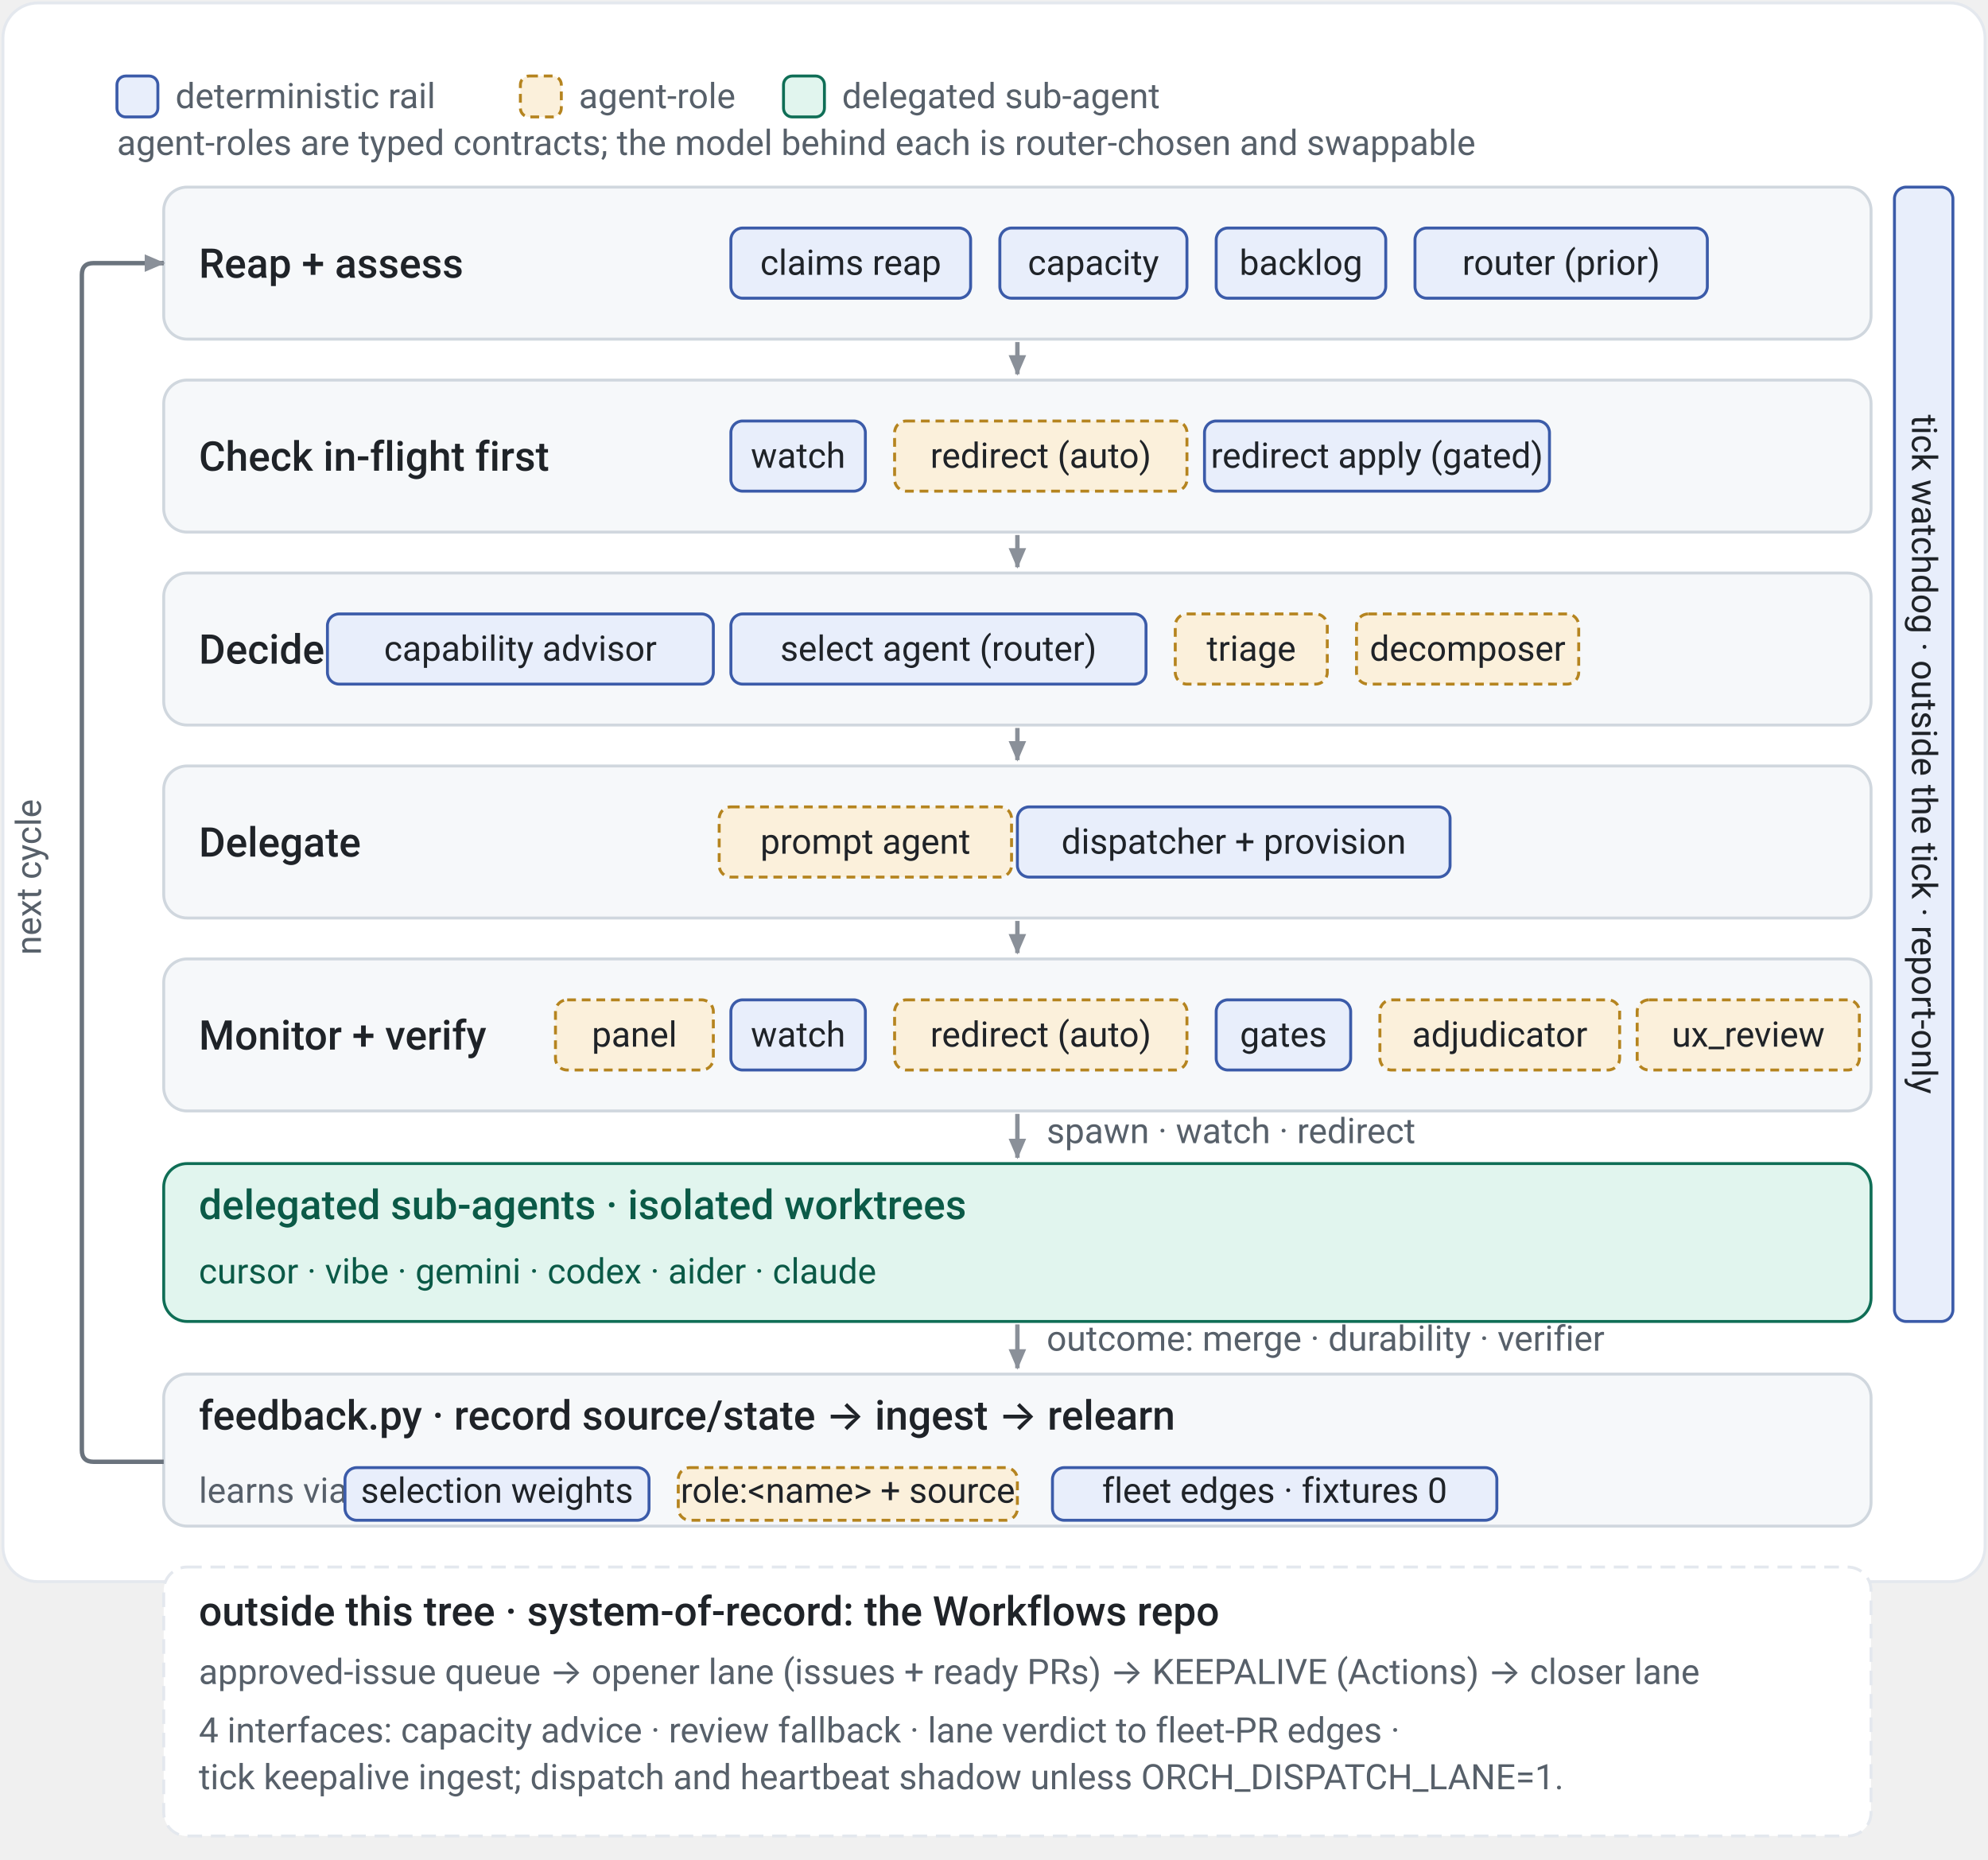
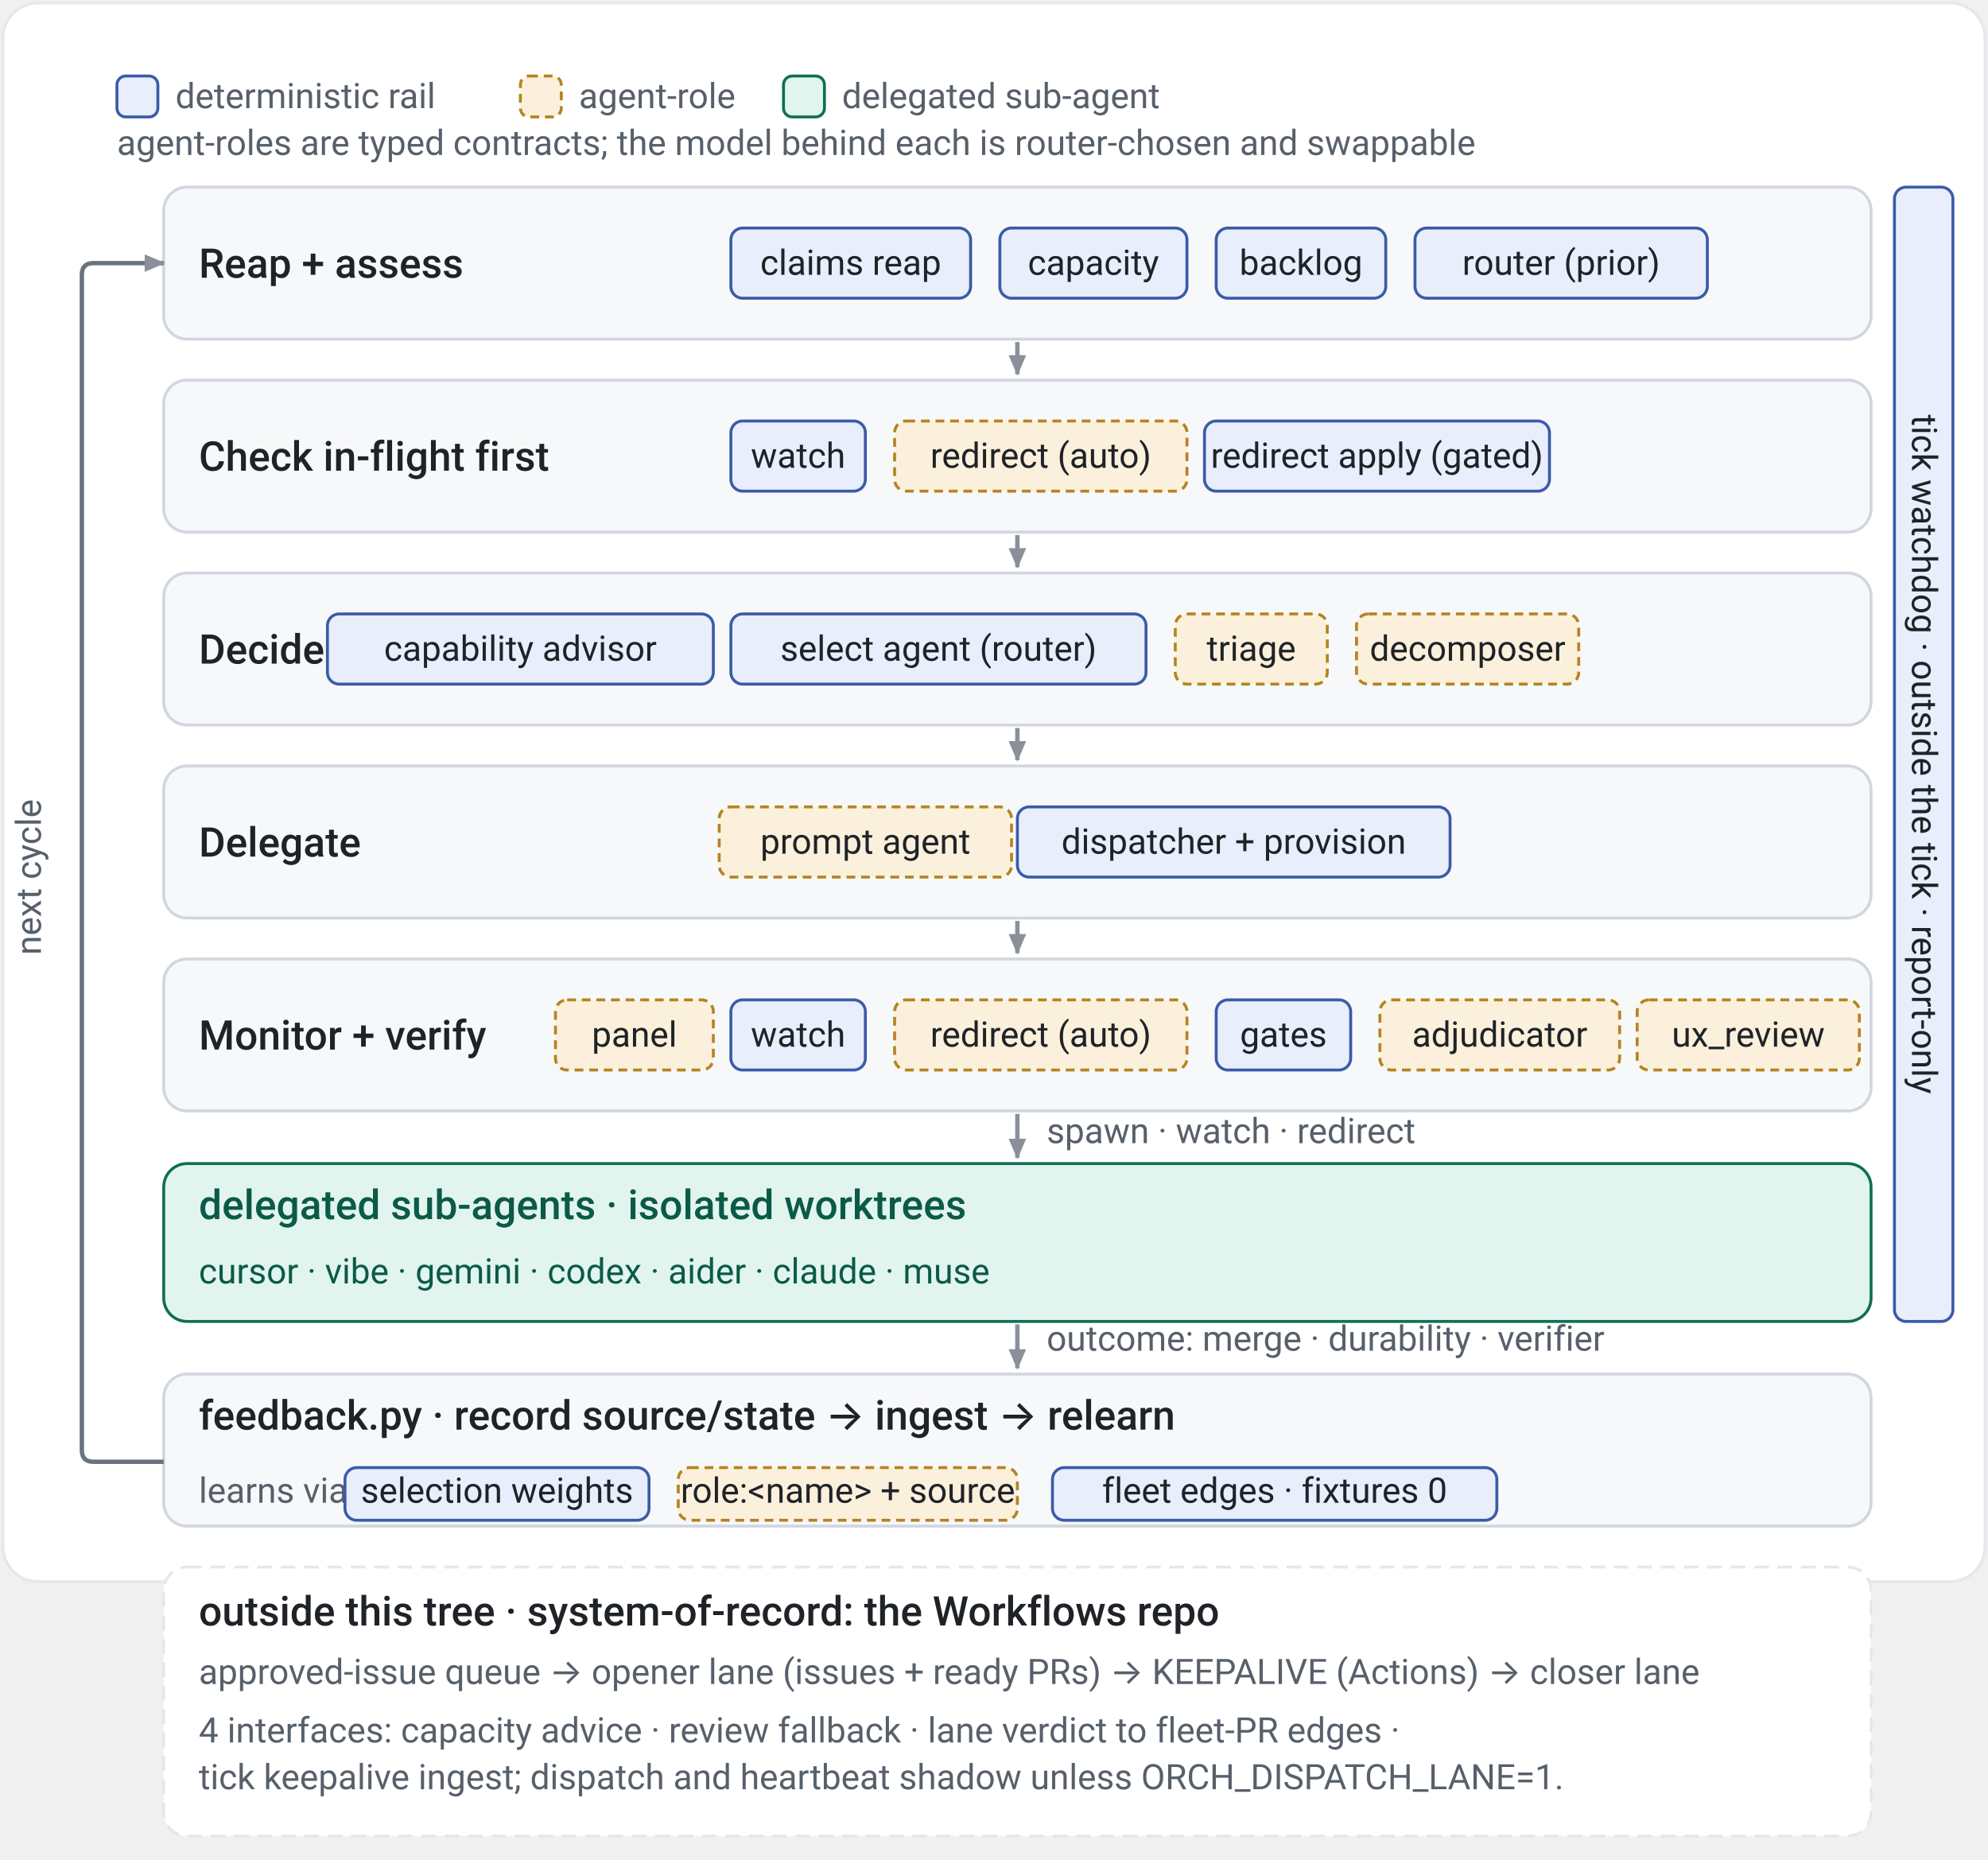
<svg xmlns="http://www.w3.org/2000/svg" width="680" viewBox="0 0 680 636" role="img">
  <style>
  .bg{fill:#ffffff;stroke:#e4e8ee;}
  .t,.th,.subhead{font:500 14px ui-sans-serif,system-ui,-apple-system,"Segoe UI",Roboto,sans-serif;fill:#1f2328;}
  .subhead{fill:#0b5a47;}
  .ts{font:400 12px ui-sans-serif,system-ui,-apple-system,"Segoe UI",Roboto,sans-serif;fill:#57606a;}
  .ct{font:400 12px ui-sans-serif,system-ui,-apple-system,"Segoe UI",Roboto,sans-serif;fill:#1f2328;}
  .ctsub{font:400 12px ui-sans-serif,system-ui,-apple-system,"Segoe UI",Roboto,sans-serif;fill:#0b5a47;}
  .stage{fill:#f6f8fa;stroke:#d0d7de;}
  .rail{fill:#e8eefb;stroke:#3b5ba9;}
  .role{fill:#fbf0db;stroke:#b5841f;stroke-dasharray:3 2;}
  .sub{fill:#e1f5ee;stroke:#0f6e56;}
  .arrow{stroke:#8a9099;stroke-width:1.5;fill:none;}
  .return{stroke:#6a737d;stroke-width:1.5;fill:none;}
</style>
  <defs>
    <marker id="ah" markerWidth="9" markerHeight="9" refX="6.5" refY="3" orient="auto" markerUnits="userSpaceOnUse">
      <path d="M0,0 L7,3 L0,6 Z" fill="#8a9099" />
    </marker>
  </defs>
  <rect class="bg" x="1" y="1" width="678" height="540" rx="12" />
  <rect class="rail" x="40" y="26" width="14" height="14" rx="3" />
  <text class="ts" x="60" y="37">deterministic rail</text>
  <rect class="role" x="178" y="26" width="14" height="14" rx="3" />
  <text class="ts" x="198" y="37">agent-role</text>
  <rect class="sub" x="268" y="26" width="14" height="14" rx="3" />
  <text class="ts" x="288" y="37">delegated sub-agent</text>
  <text class="ts" x="40" y="53">agent-roles are typed contracts; the model behind each is router-chosen and swappable</text>
  <rect class="stage" x="56" y="64" width="584" height="52" rx="8" />
  <text class="th" x="68" y="95">Reap + assess</text>
  <rect class="rail" x="250" y="78" width="82" height="24" rx="4" />
  <text class="ct" x="291" y="94" text-anchor="middle">claims reap</text>
  <rect class="rail" x="342" y="78" width="64" height="24" rx="4" />
  <text class="ct" x="374" y="94" text-anchor="middle">capacity</text>
  <rect class="rail" x="416" y="78" width="58" height="24" rx="4" />
  <text class="ct" x="445" y="94" text-anchor="middle">backlog</text>
  <rect class="rail" x="484" y="78" width="100" height="24" rx="4" />
  <text class="ct" x="534" y="94" text-anchor="middle">router (prior)</text>
  <rect class="stage" x="56" y="130" width="584" height="52" rx="8" />
  <text class="th" x="68" y="161">Check in-flight first</text>
  <rect class="rail" x="250" y="144" width="46" height="24" rx="4" />
  <text class="ct" x="273" y="160" text-anchor="middle">watch</text>
  <rect class="role" x="306" y="144" width="100" height="24" rx="4" />
  <text class="ct" x="356" y="160" text-anchor="middle">redirect (auto)</text>
  <rect class="rail" x="412" y="144" width="118" height="24" rx="4" />
  <text class="ct" x="471" y="160" text-anchor="middle">redirect apply (gated)</text>
  <rect class="stage" x="56" y="196" width="584" height="52" rx="8" />
  <text class="th" x="68" y="227">Decide</text>
  <rect class="rail" x="112" y="210" width="132" height="24" rx="4" />
  <text class="ct" x="178" y="226" text-anchor="middle">capability advisor</text>
  <rect class="rail" x="250" y="210" width="142" height="24" rx="4" />
  <text class="ct" x="321" y="226" text-anchor="middle">select agent (router)</text>
  <rect class="role" x="402" y="210" width="52" height="24" rx="4" />
  <text class="ct" x="428" y="226" text-anchor="middle">triage</text>
  <rect class="role" x="464" y="210" width="76" height="24" rx="4" />
  <text class="ct" x="502" y="226" text-anchor="middle">decomposer</text>
  <rect class="stage" x="56" y="262" width="584" height="52" rx="8" />
  <text class="th" x="68" y="293">Delegate</text>
  <rect class="role" x="246" y="276" width="100" height="24" rx="4" />
  <text class="ct" x="296" y="292" text-anchor="middle">prompt agent</text>
  <rect class="rail" x="348" y="276" width="148" height="24" rx="4" />
  <text class="ct" x="422" y="292" text-anchor="middle">dispatcher + provision</text>
  <rect class="stage" x="56" y="328" width="584" height="52" rx="8" />
  <text class="th" x="68" y="359">Monitor + verify</text>
  <rect class="rail" x="250" y="342" width="46" height="24" rx="4" />
  <text class="ct" x="273" y="358" text-anchor="middle">watch</text>
  <rect class="role" x="306" y="342" width="100" height="24" rx="4" />
  <text class="ct" x="356" y="358" text-anchor="middle">redirect (auto)</text>
  <rect class="rail" x="416" y="342" width="46" height="24" rx="4" />
  <text class="ct" x="439" y="358" text-anchor="middle">gates</text>
  <rect class="role" x="472" y="342" width="82" height="24" rx="4" />
  <text class="ct" x="513" y="358" text-anchor="middle">adjudicator</text>
  <rect class="role" x="560" y="342" width="76" height="24" rx="4" />
  <text class="ct" x="598" y="358" text-anchor="middle">ux_review</text>
  <g>
    <rect class="role" x="190" y="342" width="54" height="24" rx="4" />
    <text class="ct" x="217" y="358" text-anchor="middle">panel</text>
  </g>
  <line class="arrow" x1="348" y1="117" x2="348" y2="128" marker-end="url(#ah)" />
  <line class="arrow" x1="348" y1="183" x2="348" y2="194" marker-end="url(#ah)" />
  <line class="arrow" x1="348" y1="249" x2="348" y2="260" marker-end="url(#ah)" />
  <line class="arrow" x1="348" y1="315" x2="348" y2="326" marker-end="url(#ah)" />
  <line class="arrow" x1="348" y1="381" x2="348" y2="396" marker-end="url(#ah)" />
  <text class="ts" x="358" y="391">spawn · watch · redirect</text>
  <rect class="sub" x="56" y="398" width="584" height="54" rx="8" />
  <text class="subhead" x="68" y="417">delegated sub-agents · isolated worktrees</text>
-   <text class="ctsub" x="68" y="439">cursor · vibe · gemini · codex · aider · claude</text>
+   <text class="ctsub" x="68" y="439">cursor · vibe · gemini · codex · aider · claude · muse</text>
  <line class="arrow" x1="348" y1="453" x2="348" y2="468" marker-end="url(#ah)" />
  <text class="ts" x="358" y="462">outcome: merge · durability · verifier</text>
  <rect class="stage" x="56" y="470" width="584" height="52" rx="8" />
  <text class="th" x="68" y="489">feedback.py · record source/state → ingest → relearn</text>
  <text class="ts" x="68" y="514">learns via outcomes:</text>
  <rect class="rail" x="118" y="502" width="104" height="18" rx="4" />
  <text class="ct" x="170" y="514" text-anchor="middle">selection weights</text>
  <rect class="role" x="232" y="502" width="116" height="18" rx="4" />
  <text class="ct" x="290" y="514" text-anchor="middle">role:&lt;name&gt; + source</text>
  <rect class="rail" x="360" y="502" width="152" height="18" rx="4" />
  <text class="ct" x="436" y="514" text-anchor="middle">fleet edges · fixtures 0</text>
  <path class="return" d="M56,500 L32,500 Q28,500 28,496 L28,94 Q28,90 32,90 L56,90" marker-end="url(#ah)" />
  <text class="ts" x="14" y="300" text-anchor="middle" transform="rotate(-90 14 300)">next cycle</text>
  <rect class="rail" x="648" y="64" width="20" height="388" rx="4" />
  <text class="ct" x="654" y="258" text-anchor="middle" transform="rotate(90 654 258)">tick watchdog · outside the tick · report-only</text>
  <rect class="bg" x="56" y="536" width="584" height="92" rx="8" stroke-dasharray="5 3" />
  <text class="th" x="68" y="556">outside this tree · system-of-record: the Workflows repo</text>
  <text class="ts" x="68" y="576">approved-issue queue → opener lane (issues + ready PRs) → KEEPALIVE (Actions) → closer lane</text>
  <text class="ts" x="68" y="596">4 interfaces: capacity advice · review fallback · lane verdict to fleet-PR edges ·</text>
  <text class="ts" x="68" y="612">tick keepalive ingest; dispatch and heartbeat shadow unless ORCH_DISPATCH_LANE=1.</text>
</svg>
